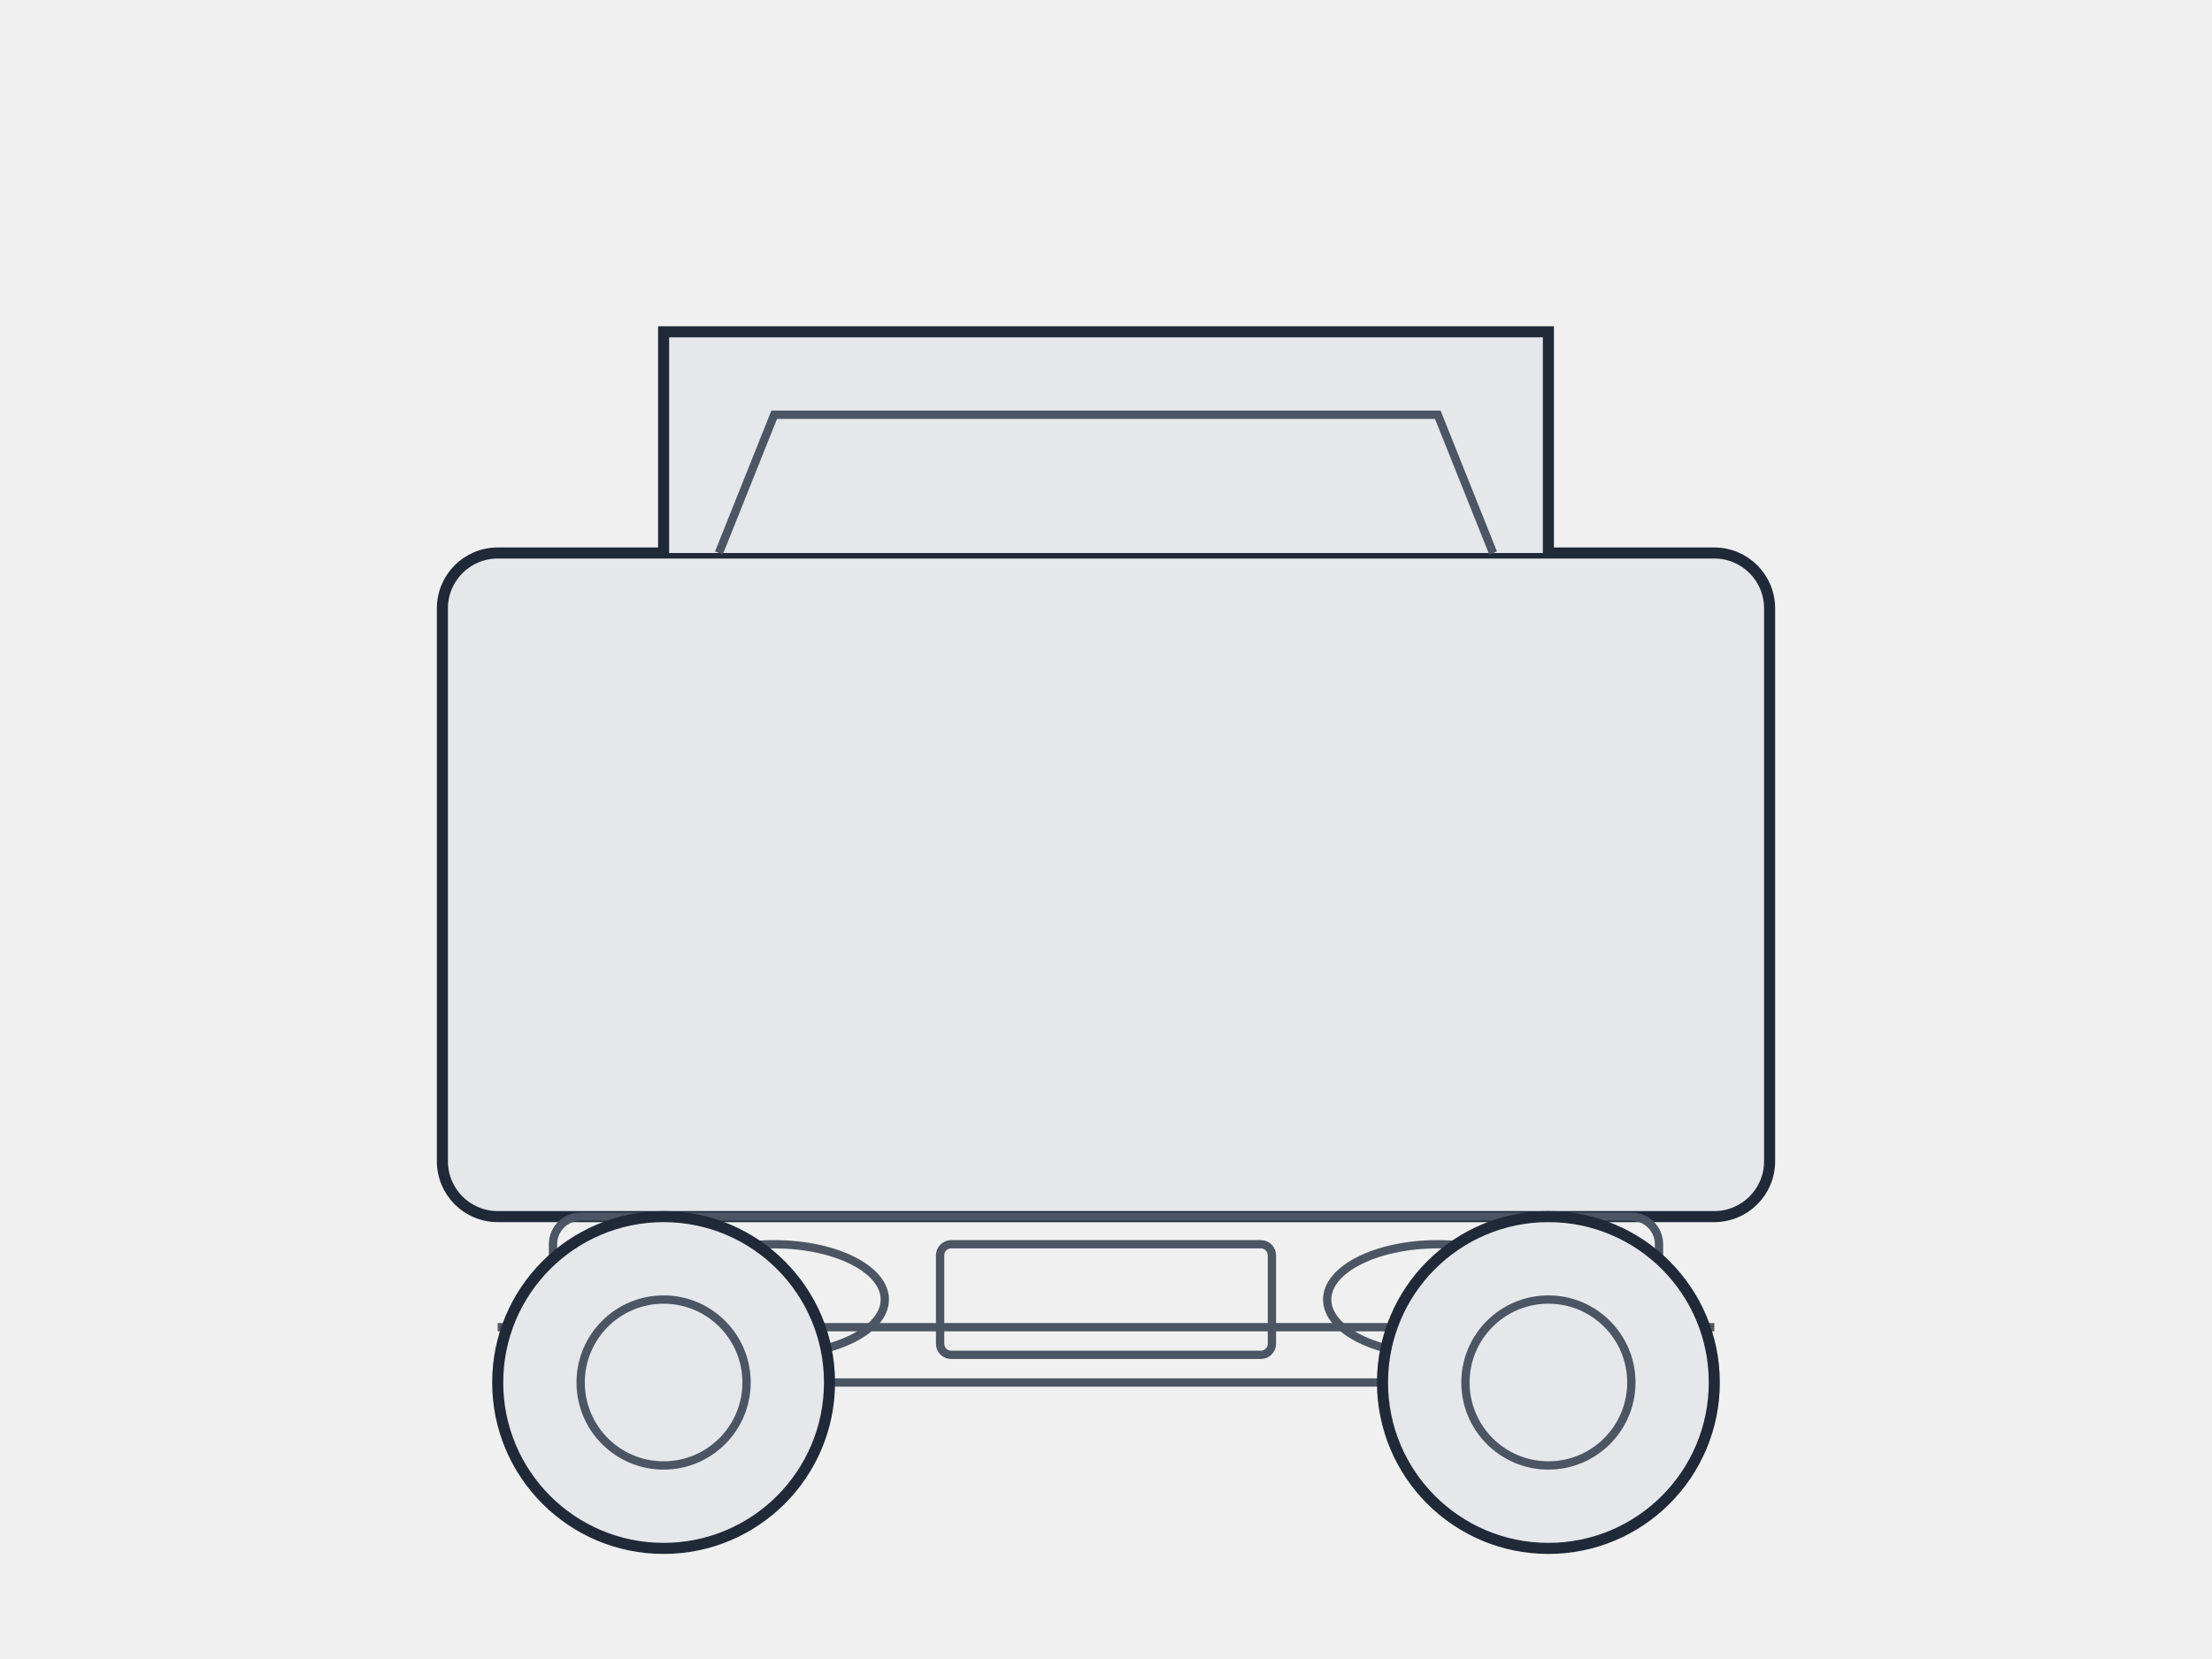
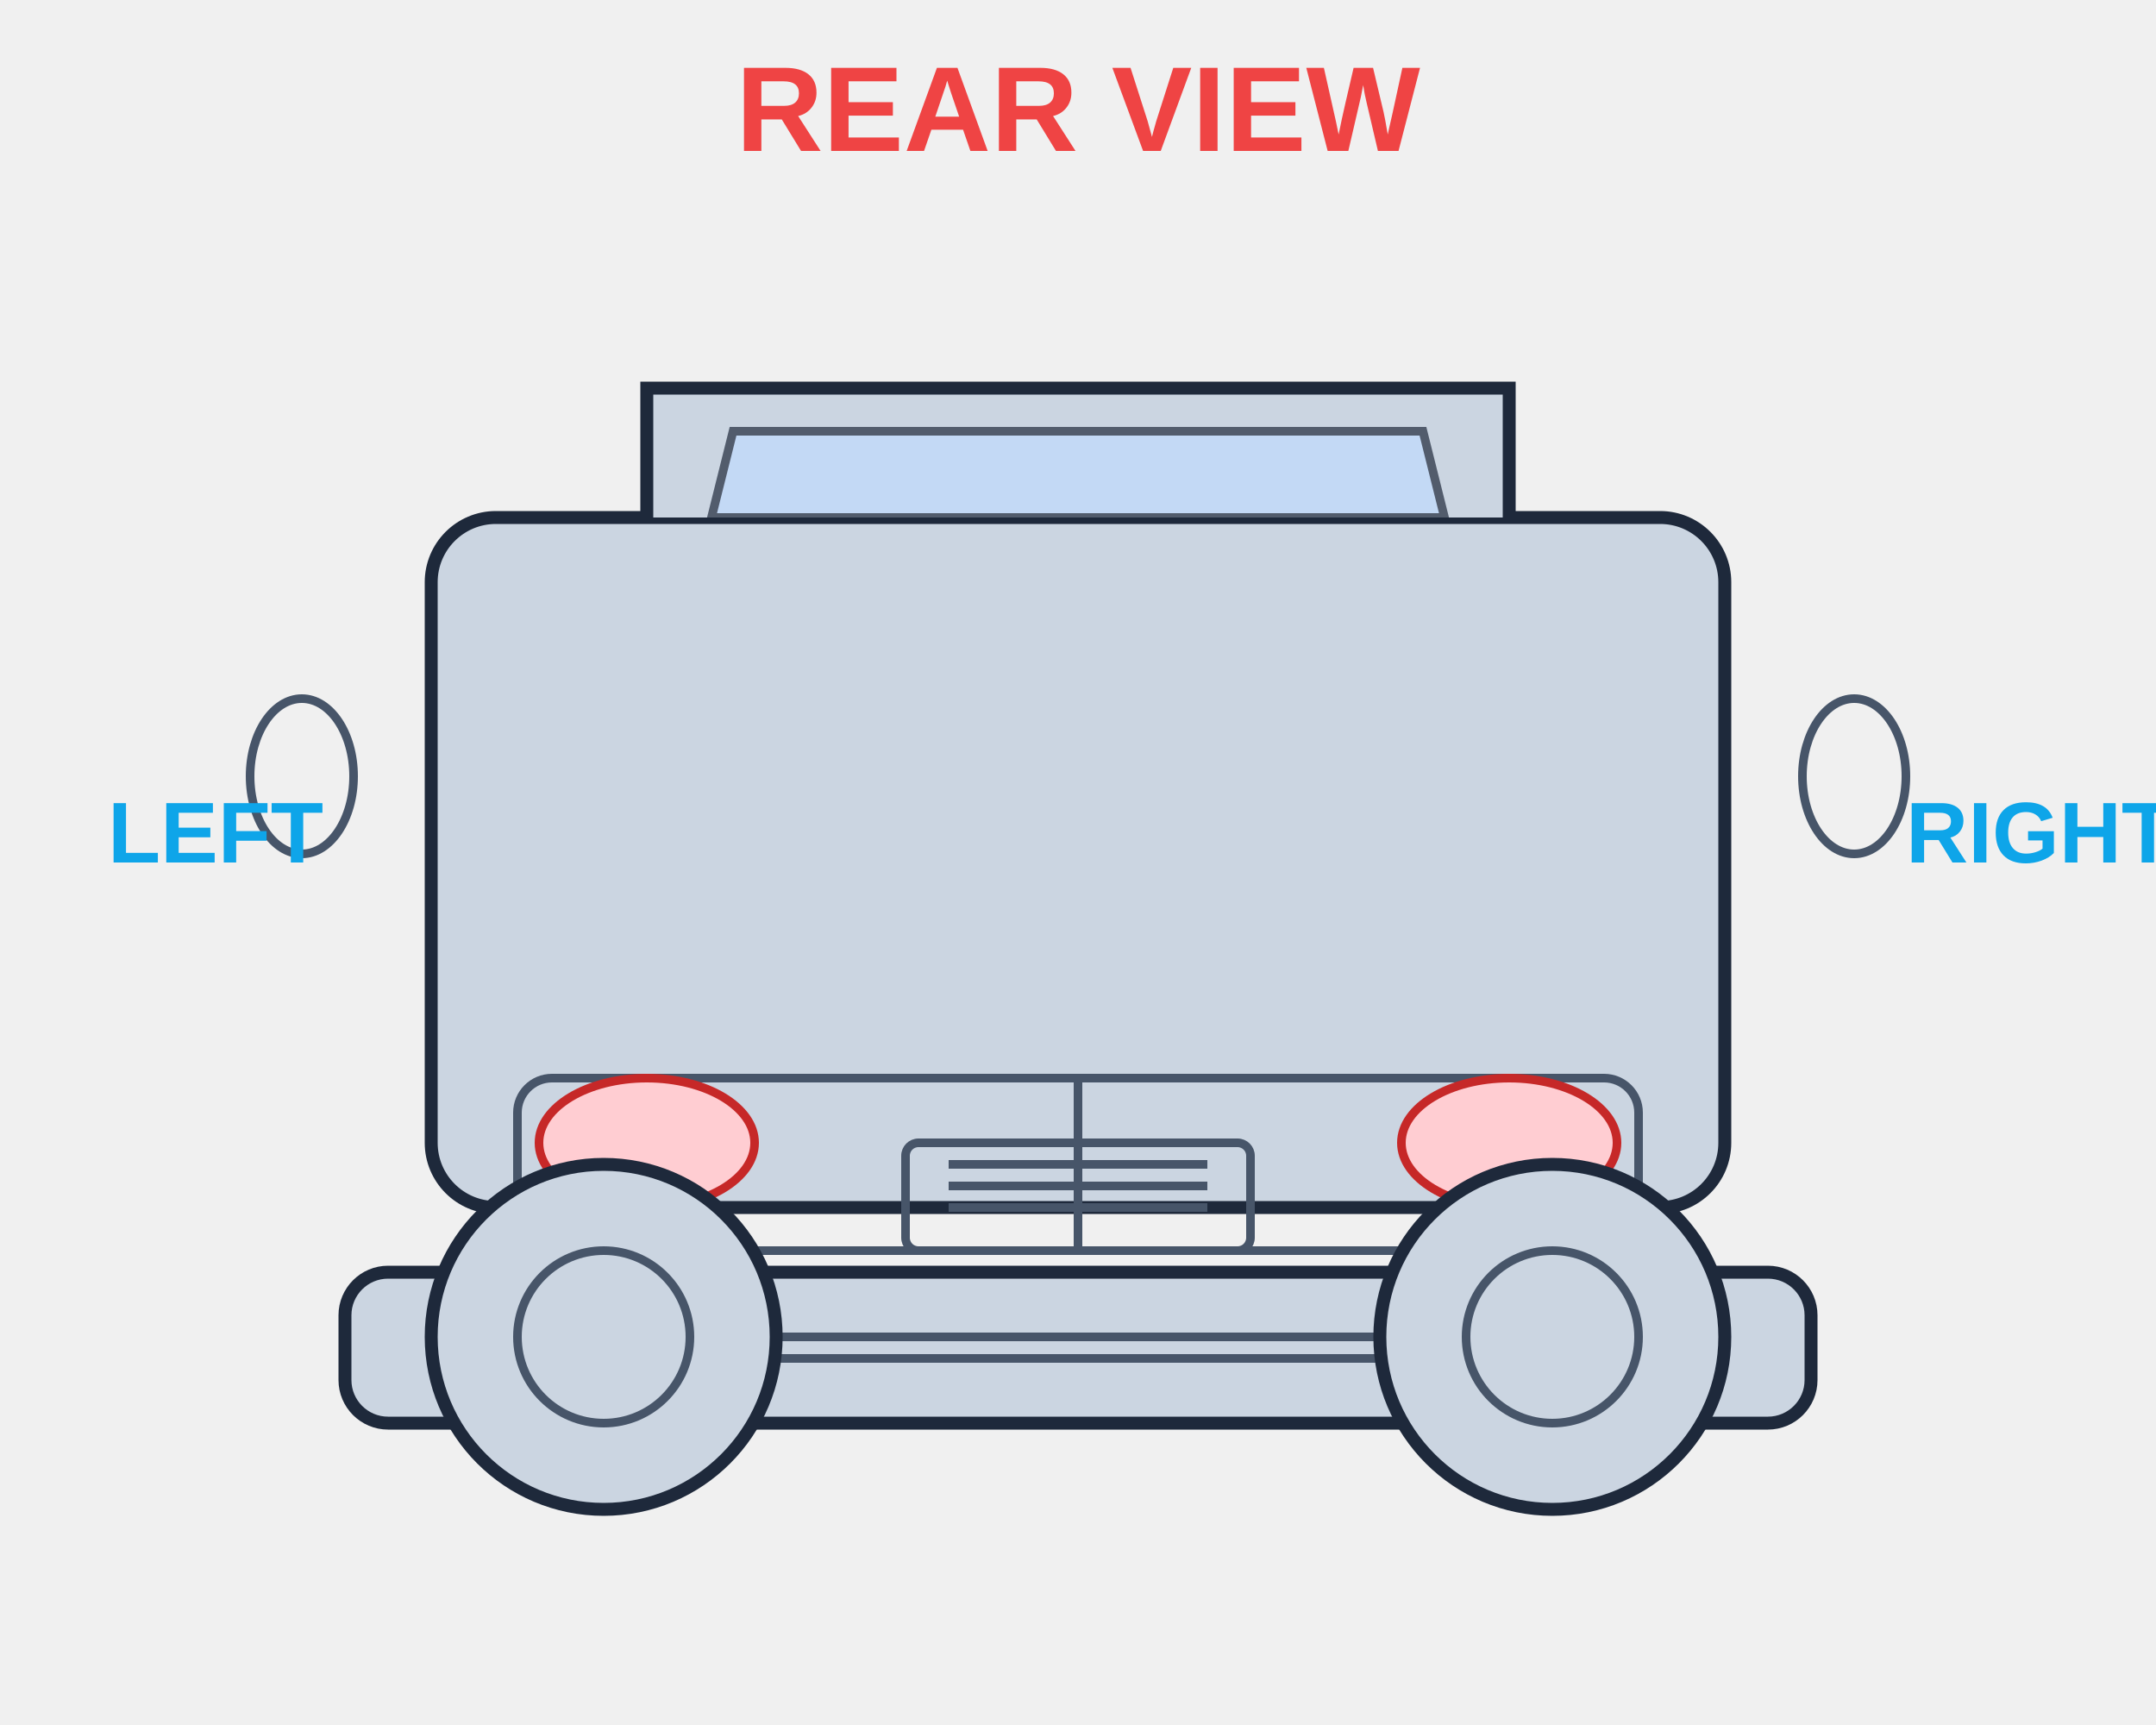
- <svg xmlns="http://www.w3.org/2000/svg" viewBox="0 0 400 300" class="vehicle-diagram">
+ <svg xmlns="http://www.w3.org/2000/svg" viewBox="0 0 500 400" class="vehicle-diagram">
  <defs>
    <style>
-       .vehicle-outline { fill: #e5e7eb; stroke: #1f2937; stroke-width: 2; }
-       .vehicle-detail { fill: none; stroke: #4b5563; stroke-width: 1.5; }
-       .clickable-zone { fill: transparent; stroke: #3b82f6; stroke-width: 1; stroke-dasharray: 5,5; opacity: 0; cursor: pointer; }
-       .clickable-zone:hover { opacity: 0.3; fill: #3b82f6; }
+       .vehicle-outline { fill: #cbd5e1; stroke: #1e293b; stroke-width: 3; }
+       .vehicle-detail { fill: none; stroke: #475569; stroke-width: 2; }
+       .glass { fill: #bfdbfe; stroke: #1e293b; stroke-width: 2; opacity: 0.7; }
+       .taillight { fill: #ffcdd2; stroke: #c62828; stroke-width: 2; }
+       .clickable-zone { fill: transparent; stroke: #3b82f6; stroke-width: 2; stroke-dasharray: 5,5; opacity: 0; cursor: pointer; transition: all 0.2s; }
+       .clickable-zone:hover { opacity: 0.4; fill: #3b82f6; }
+       .label { fill: #1e293b; font-family: Arial, sans-serif; font-size: 18px; font-weight: bold; text-anchor: middle; }
+       .view-label { fill: #ef4444; font-family: Arial, sans-serif; font-size: 28px; font-weight: bold; text-anchor: middle; }
+       .side-label { fill: #0ea5e9; font-family: Arial, sans-serif; font-size: 20px; font-weight: bold; }
    </style>
  </defs>
-   <rect class="vehicle-outline" x="80" y="100" width="240" height="120" rx="10" />
-   <path class="vehicle-outline" d="M 120 100 L 120 60 L 280 60 L 280 100" />
-   <path class="vehicle-detail" d="M 130 100 L 140 75 L 260 75 L 270 100" fill="#bfdbfe" />
-   <rect class="vehicle-detail" x="100" y="220" width="200" height="30" rx="5" />
-   <ellipse class="vehicle-detail" cx="140" cy="235" rx="20" ry="10" fill="#ffcdd2" />
-   <ellipse class="vehicle-detail" cx="260" cy="235" rx="20" ry="10" fill="#ffcdd2" />
-   <rect class="vehicle-detail" x="170" y="225" width="60" height="20" rx="2" fill="#fff" />
-   <line class="vehicle-detail" x1="90" y1="240" x2="310" y2="240" />
-   <circle class="vehicle-outline" cx="120" cy="250" r="30" />
-   <circle class="vehicle-detail" cx="120" cy="250" r="15" fill="#212121" />
-   <circle class="vehicle-outline" cx="280" cy="250" r="30" />
-   <circle class="vehicle-detail" cx="280" cy="250" r="15" fill="#212121" />
-   <rect class="clickable-zone" data-part="trunk" x="100" y="210" width="200" height="40" />
-   <rect class="clickable-zone" data-part="rear-bumper" x="80" y="240" width="240" height="40" />
-   <rect class="clickable-zone" data-part="rear-window" x="130" y="75" width="140" height="25" />
-   <rect class="clickable-zone" data-part="roof" x="120" y="60" width="160" height="40" />
-   <rect class="clickable-zone" data-part="left-taillight" x="120" y="225" width="40" height="20" />
-   <rect class="clickable-zone" data-part="right-taillight" x="240" y="225" width="40" height="20" />
-   <rect class="clickable-zone" data-part="license-plate" x="170" y="225" width="60" height="20" />
-   <circle class="clickable-zone" data-part="left-wheel" cx="120" cy="250" r="30" />
-   <circle class="clickable-zone" data-part="right-wheel" cx="280" cy="250" r="30" />
-   <rect class="clickable-zone" data-part="left-quarter-panel" x="80" y="180" width="60" height="60" />
-   <rect class="clickable-zone" data-part="right-quarter-panel" x="260" y="180" width="60" height="60" />
+   <text class="view-label" x="250" y="35">REAR VIEW</text>
+   <rect class="vehicle-outline" x="100" y="120" width="300" height="160" rx="15" />
+   <path class="vehicle-outline" d="M 150 120 L 150 90 L 350 90 L 350 120" />
+   <path class="glass" d="M 165 120 L 170 100 L 330 100 L 335 120 Z" />
+   <rect class="vehicle-detail" x="120" y="250" width="260" height="40" rx="8" />
+   <line class="vehicle-detail" x1="250" y1="250" x2="250" y2="290" />
+   <rect class="vehicle-detail" x="210" y="265" width="80" height="25" rx="3" fill="#fff" />
+   <line class="vehicle-detail" x1="220" y1="270" x2="280" y2="270" />
+   <line class="vehicle-detail" x1="220" y1="275" x2="280" y2="275" />
+   <line class="vehicle-detail" x1="220" y1="280" x2="280" y2="280" />
+   <ellipse class="taillight" cx="150" cy="265" rx="25" ry="15" />
+   <ellipse class="taillight" cx="350" cy="265" rx="25" ry="15" />
+   <rect class="vehicle-outline" x="80" y="295" width="340" height="35" rx="10" />
+   <line class="vehicle-detail" x1="100" y1="310" x2="400" y2="310" />
+   <line class="vehicle-detail" x1="100" y1="315" x2="400" y2="315" />
+   <circle class="vehicle-outline" cx="140" cy="310" r="40" />
+   <circle class="vehicle-detail" cx="140" cy="310" r="20" fill="#1e293b" />
+   <circle class="vehicle-outline" cx="360" cy="310" r="40" />
+   <circle class="vehicle-detail" cx="360" cy="310" r="20" fill="#1e293b" />
+   <ellipse class="vehicle-detail" cx="70" cy="180" rx="12" ry="18" fill="#475569" />
+   <ellipse class="vehicle-detail" cx="430" cy="180" rx="12" ry="18" fill="#475569" />
+   <text class="side-label" x="25" y="200">LEFT</text>
+   <text class="side-label" x="442" y="200">RIGHT</text>
+   <rect class="clickable-zone" data-part="trunk" x="120" y="240" width="260" height="50" />
+   <rect class="clickable-zone" data-part="rear-bumper" x="80" y="295" width="340" height="35" />
+   <rect class="clickable-zone" data-part="rear-window" x="165" y="100" width="170" height="25" />
+   <rect class="clickable-zone" data-part="license-plate" x="210" y="265" width="80" height="25" />
+   <ellipse class="clickable-zone" data-part="left-taillight" cx="150" cy="265" rx="30" ry="20" />
+   <ellipse class="clickable-zone" data-part="right-taillight" cx="350" cy="265" rx="30" ry="20" />
+   <circle class="clickable-zone" data-part="left-wheel" cx="140" cy="310" r="40" />
+   <circle class="clickable-zone" data-part="right-wheel" cx="360" cy="310" r="40" />
+   <rect class="clickable-zone" data-part="left-quarter-panel" x="100" y="180" width="80" height="70" />
+   <rect class="clickable-zone" data-part="right-quarter-panel" x="320" y="180" width="80" height="70" />
+   <ellipse class="clickable-zone" data-part="left-mirror" cx="70" cy="180" rx="20" ry="25" />
+   <ellipse class="clickable-zone" data-part="right-mirror" cx="430" cy="180" rx="20" ry="25" />
</svg>
